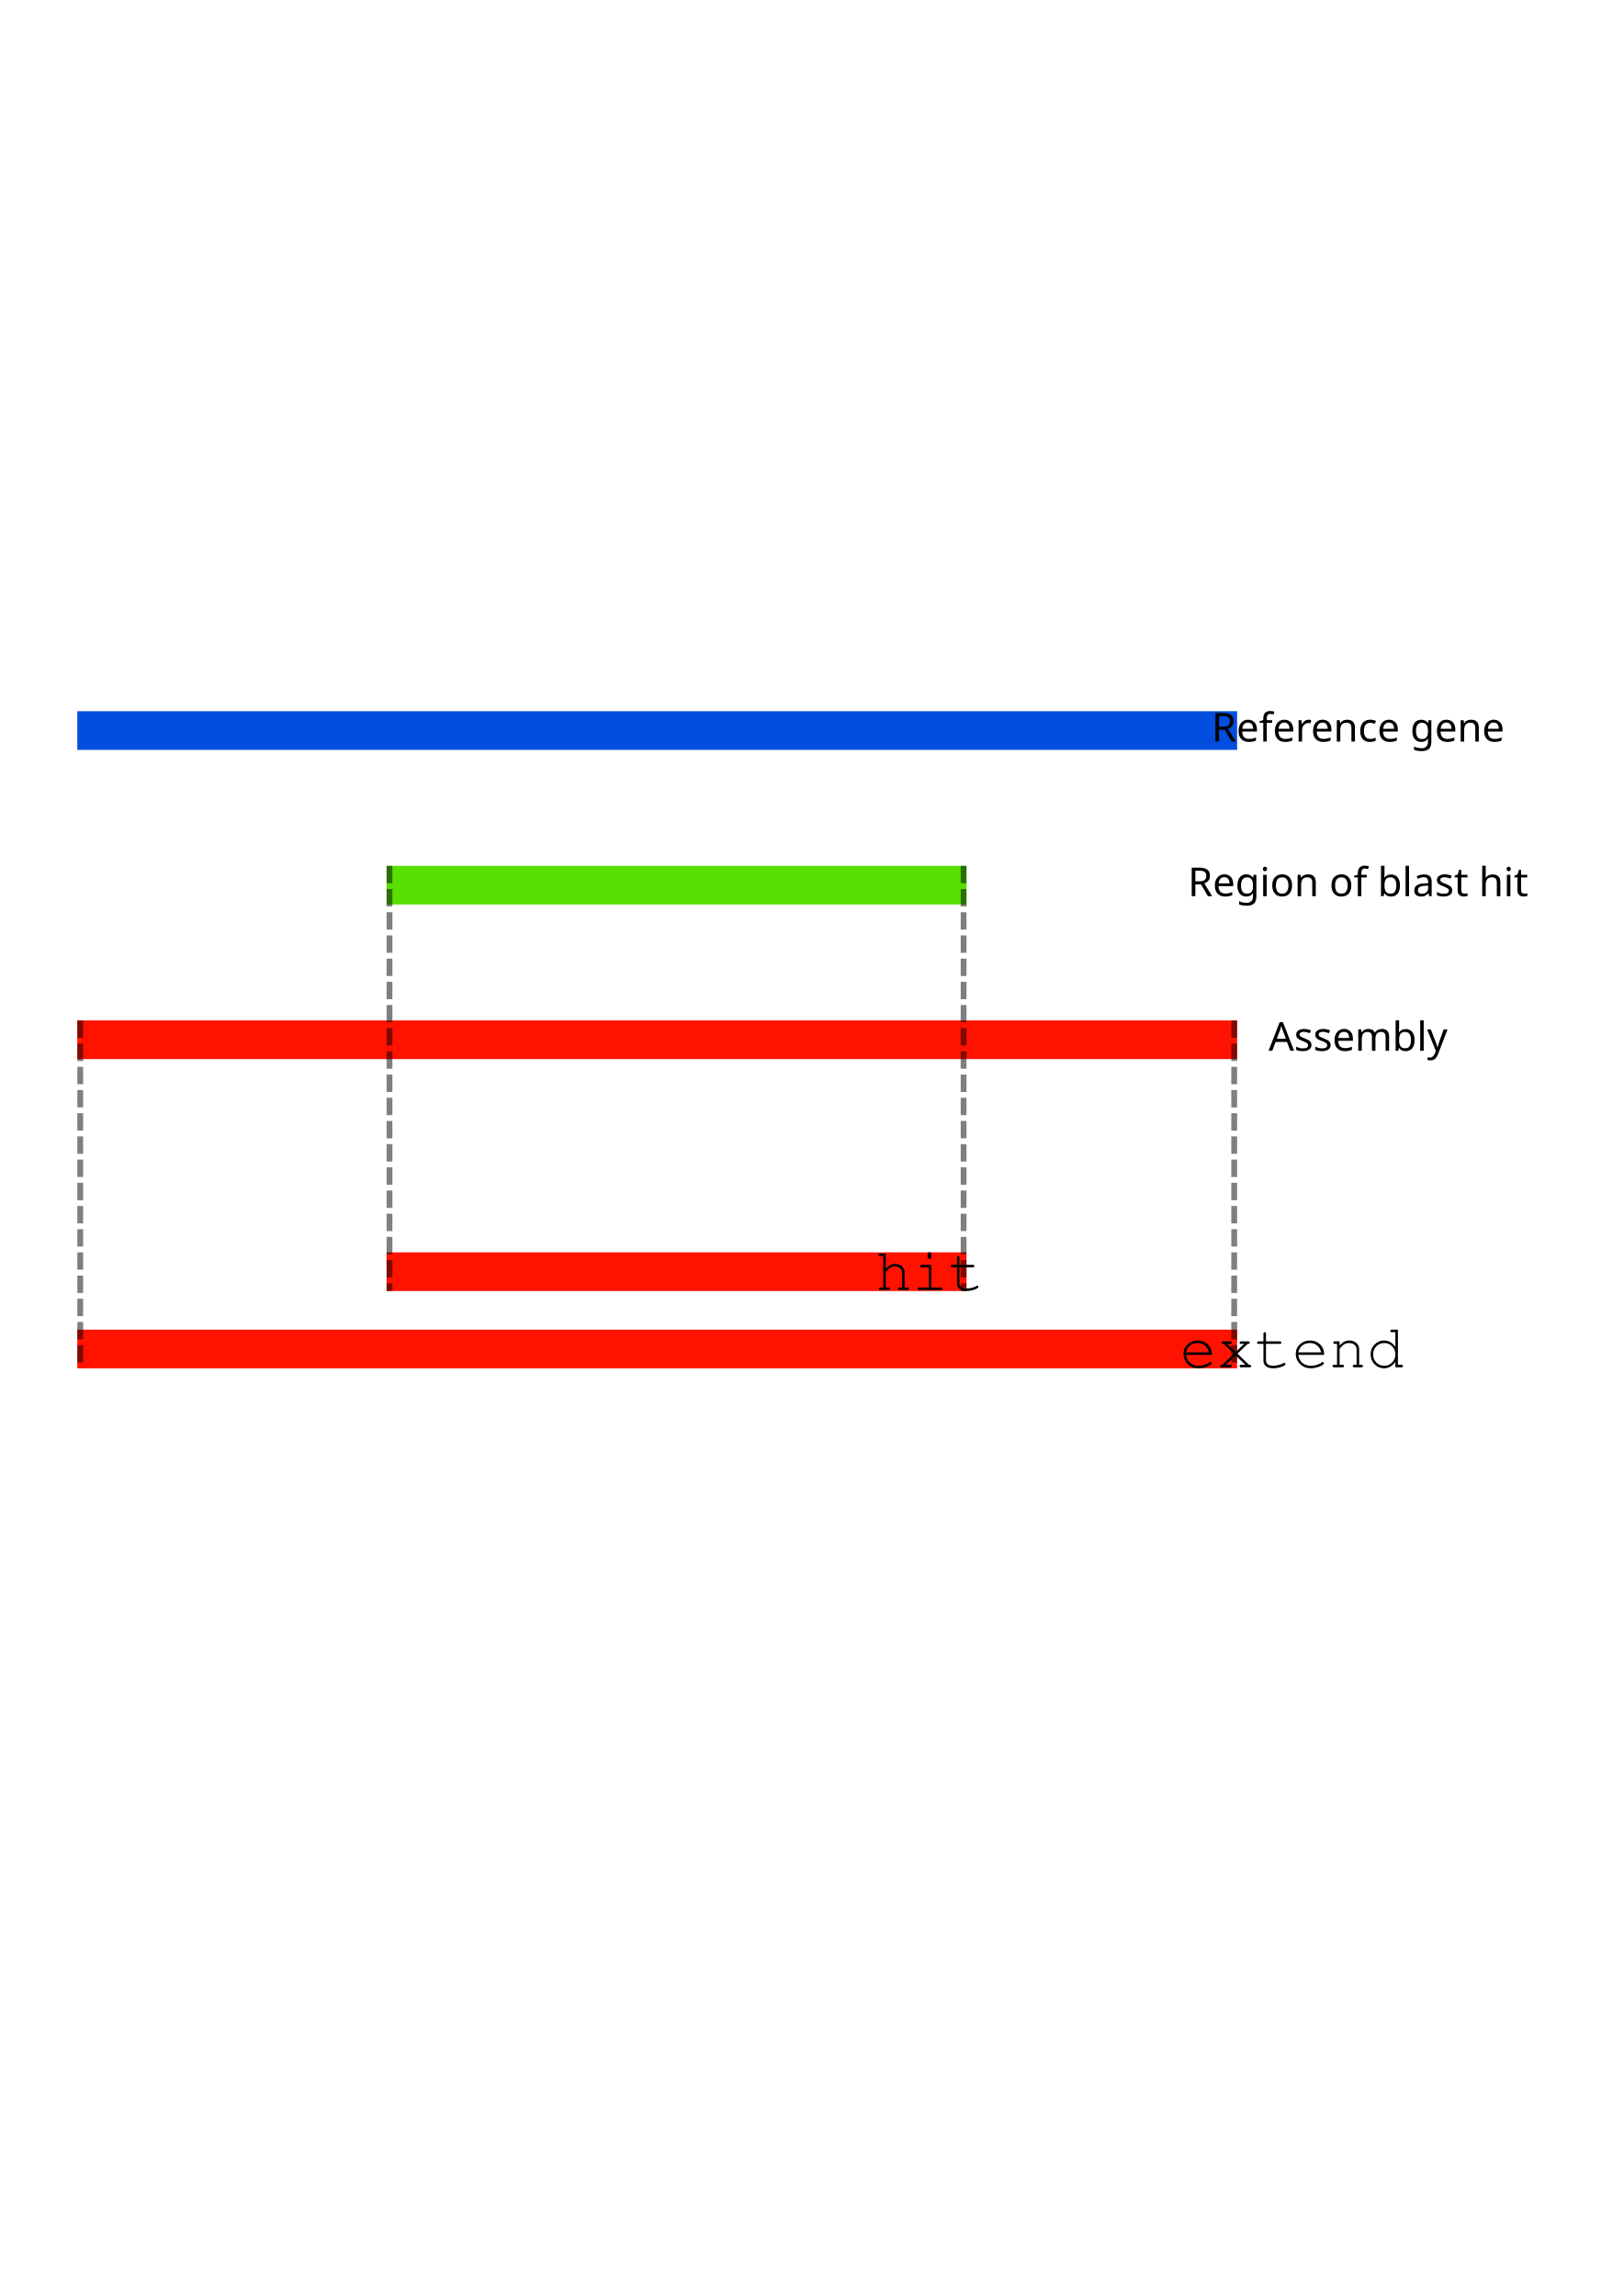
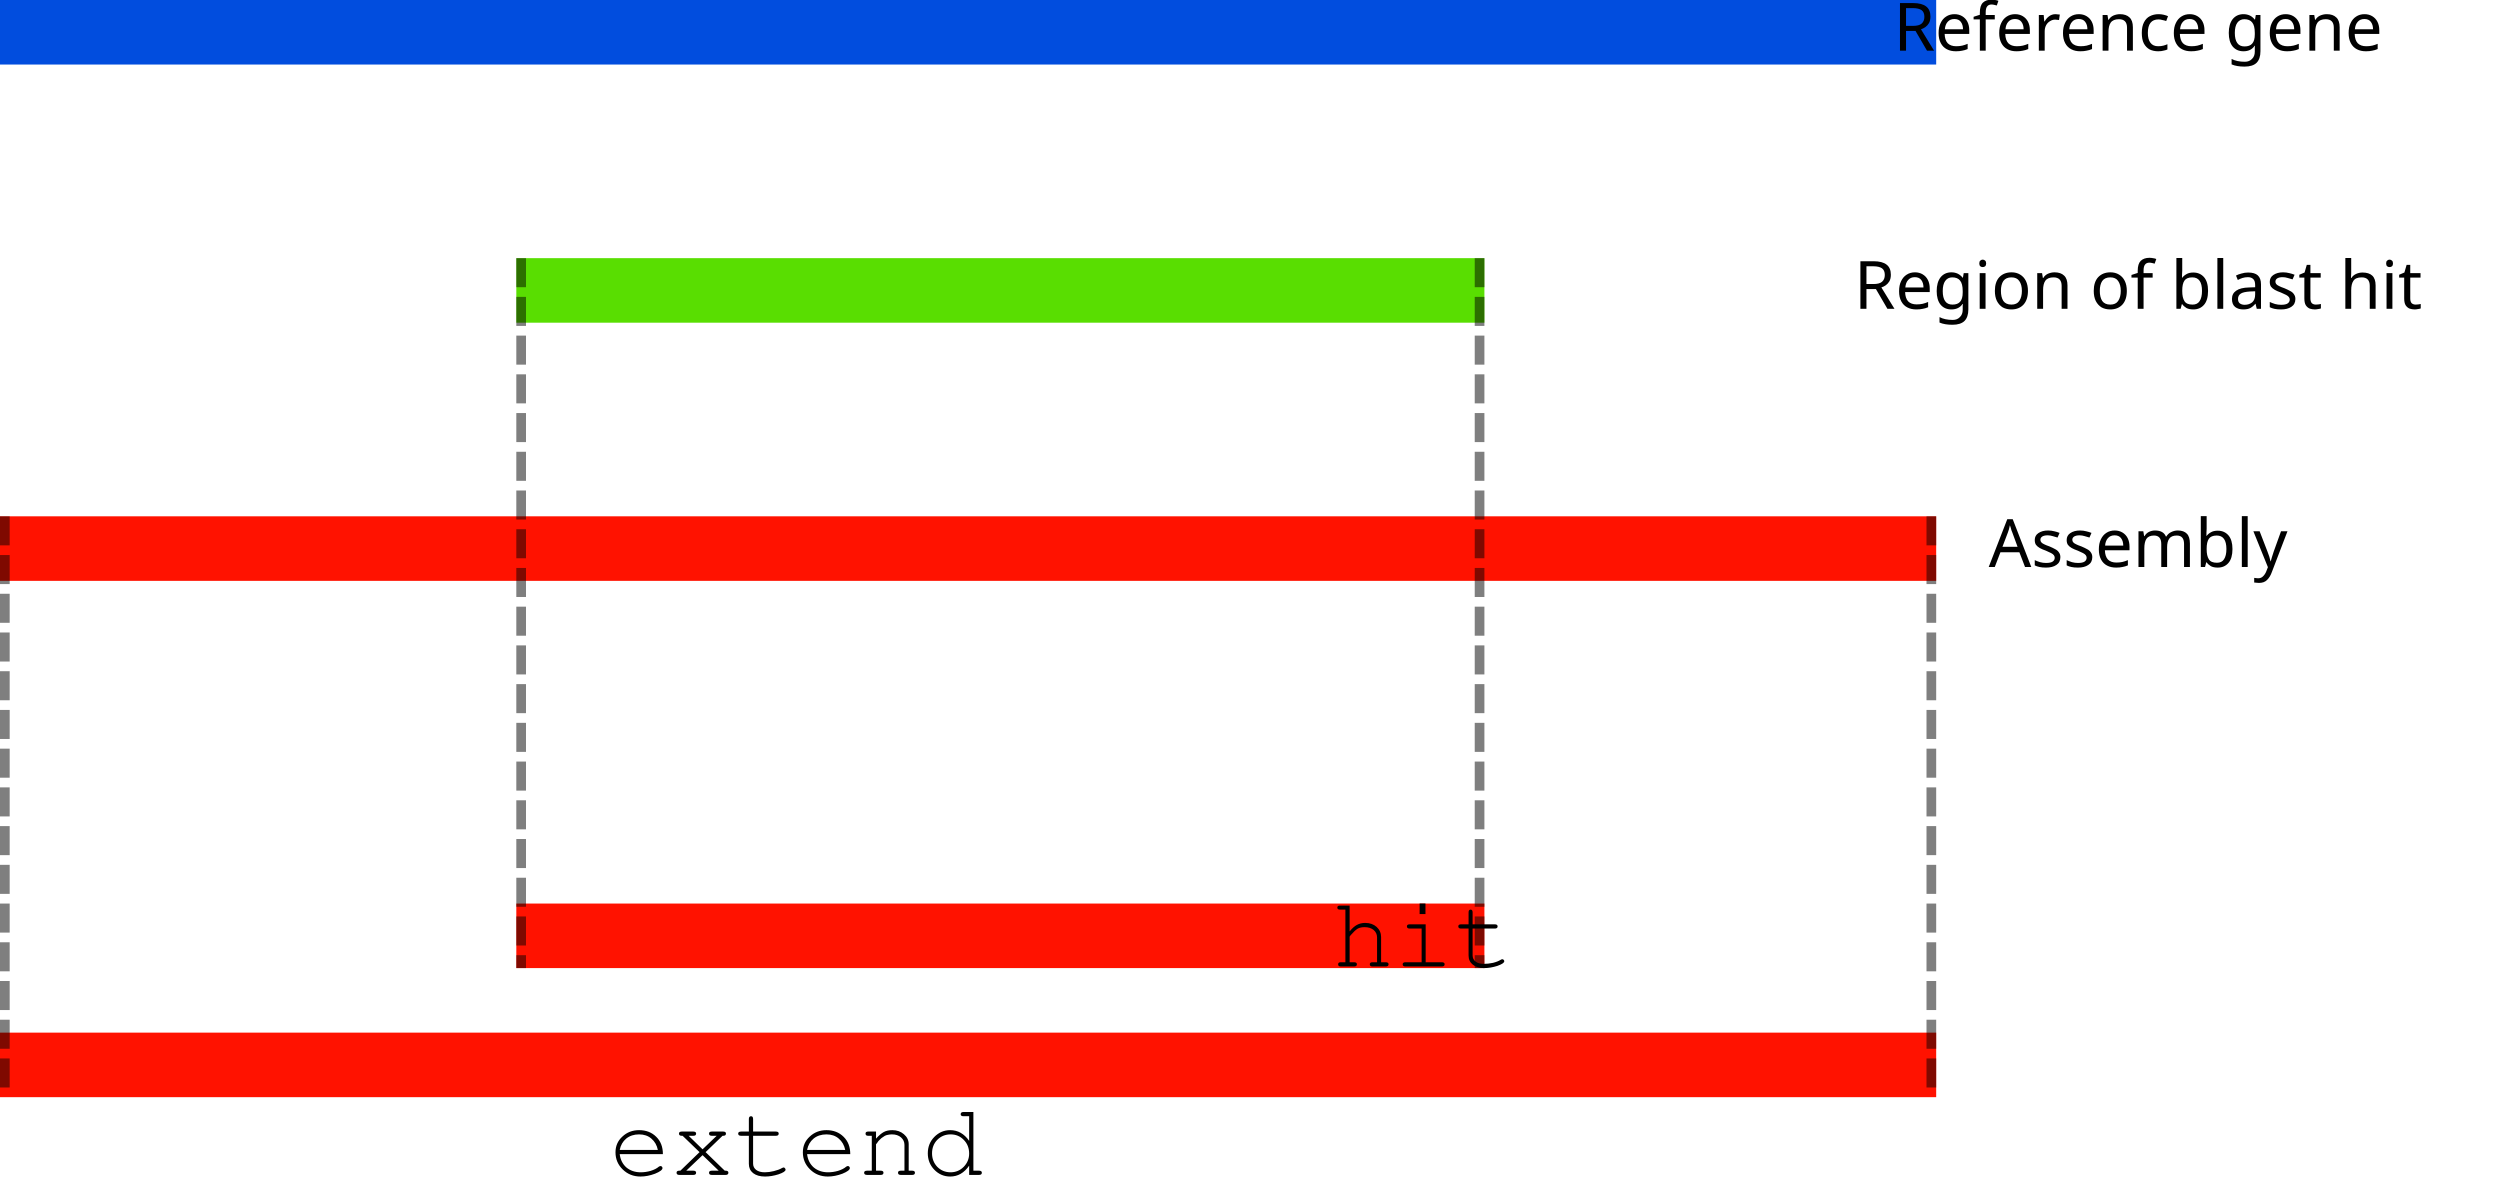
- <svg xmlns="http://www.w3.org/2000/svg" width="210mm" height="297mm" viewBox="0 0 210 297" version="1.1" id="svg8">
+ <svg xmlns="http://www.w3.org/2000/svg" width="193.68mm" height="91.152mm" viewBox="0 0 193.68 91.152" version="1.1" id="svg8">
  <defs id="defs2">
    </defs>
-   <g id="layer2">
-     <g style="" transform="translate(0,80)" id="g4698-5-1-2">
+   <g id="layer2" transform="translate(-10,-92)">
+     <g transform="translate(0,80)" id="g4698-5-1-2">
      <rect y="92" x="10" height="5" width="150" id="rect4674-6-2-5" style="opacity:1;vector-effect:none;fill:#ff1200;fill-opacity:1;fill-rule:evenodd;stroke:none;stroke-width:0;stroke-linecap:butt;stroke-linejoin:round;stroke-miterlimit:10;stroke-dasharray:none;stroke-dashoffset:0;stroke-opacity:1" />
-       <text id="text4693-2-7-4" y="96.871" x="184.008" style="font-style:normal;font-variant:normal;font-weight:normal;font-stretch:normal;font-size:8.065px;line-height:125%;font-family:FreeMono;-inkscape-font-specification:'FreeMono, Normal';font-variant-ligatures:normal;font-variant-caps:normal;font-variant-numeric:normal;font-feature-settings:normal;text-align:center;letter-spacing:0px;word-spacing:0px;writing-mode:lr-tb;text-anchor:middle;fill:#000000;fill-opacity:1;stroke:none;stroke-width:1.613px;stroke-linecap:butt;stroke-linejoin:miter;stroke-opacity:1" xml:space="preserve">
-         <tspan style="font-style:normal;font-variant:normal;font-weight:normal;font-stretch:normal;font-size:8.065px;font-family:FreeMono;-inkscape-font-specification:'FreeMono, Normal';font-variant-ligatures:normal;font-variant-caps:normal;font-variant-numeric:normal;font-feature-settings:normal;text-align:center;writing-mode:lr-tb;text-anchor:middle;stroke-width:1.613px" y="96.871" x="184.008" id="tspan4691-9-0-0">extend</tspan>
+       <text id="text4693-2-7-4" y="103.023" x="88.622" style="font-style:normal;font-variant:normal;font-weight:normal;font-stretch:normal;font-size:8.065px;line-height:125%;font-family:FreeMono;-inkscape-font-specification:'FreeMono, Normal';font-variant-ligatures:normal;font-variant-caps:normal;font-variant-numeric:normal;font-feature-settings:normal;text-align:center;letter-spacing:0px;word-spacing:0px;writing-mode:lr-tb;text-anchor:middle;fill:#000000;fill-opacity:1;stroke:none;stroke-width:1.613px;stroke-linecap:butt;stroke-linejoin:miter;stroke-opacity:1" xml:space="preserve">
+         <tspan style="font-style:normal;font-variant:normal;font-weight:normal;font-stretch:normal;font-size:8.065px;font-family:FreeMono;-inkscape-font-specification:'FreeMono, Normal';font-variant-ligatures:normal;font-variant-caps:normal;font-variant-numeric:normal;font-feature-settings:normal;text-align:center;writing-mode:lr-tb;text-anchor:middle;stroke-width:1.613px" y="103.023" x="88.622" id="tspan4691-9-0-0">extend</tspan>
      </text>
    </g>
  </g>
-   <g id="layer1">
+   <g id="layer1" transform="translate(-10,-92)">
    <g id="g4698">
      <rect y="92" x="10" height="5" width="150" id="rect4674" style="opacity:1;vector-effect:none;fill:#014dde;fill-opacity:1;fill-rule:evenodd;stroke:none;stroke-width:0;stroke-linecap:butt;stroke-linejoin:round;stroke-miterlimit:10;stroke-dasharray:none;stroke-dashoffset:0;stroke-opacity:1" />
      <text id="text4693" y="95.925" x="180.34" style="font-style:normal;font-weight:normal;font-size:5.166px;line-height:125%;font-family:sans-serif;text-align:center;letter-spacing:0px;word-spacing:0px;text-anchor:middle;fill:#000000;fill-opacity:1;stroke:none;stroke-width:1.033px;stroke-linecap:butt;stroke-linejoin:miter;stroke-opacity:1" xml:space="preserve">
        <tspan style="stroke-width:1.033px" y="95.925" x="180.34" id="tspan4691">Reference gene</tspan>
      </text>
    </g>
    <g transform="translate(0,20)" id="g4698-6">
      <rect y="92" x="50" height="5" width="75" id="rect4674-7" style="opacity:1;vector-effect:none;fill:#59de01;fill-opacity:1;fill-rule:evenodd;stroke:none;stroke-width:0;stroke-linecap:butt;stroke-linejoin:round;stroke-miterlimit:10;stroke-dasharray:none;stroke-dashoffset:0;stroke-opacity:1" />
      <text id="text4693-5" y="95.925" x="180.34" style="font-style:normal;font-weight:normal;font-size:5.166px;line-height:125%;font-family:sans-serif;text-align:center;letter-spacing:0px;word-spacing:0px;text-anchor:middle;fill:#000000;fill-opacity:1;stroke:none;stroke-width:1.033px;stroke-linecap:butt;stroke-linejoin:miter;stroke-opacity:1" xml:space="preserve">
        <tspan style="stroke-width:1.033px" y="95.925" x="180.34" id="tspan4691-3">Region of blast hit</tspan>
      </text>
    </g>
    <g transform="translate(0,40)" id="g4698-5">
      <rect y="92" x="10" height="5" width="150" id="rect4674-6" style="opacity:1;vector-effect:none;fill:#ff1200;fill-opacity:1;fill-rule:evenodd;stroke:none;stroke-width:0;stroke-linecap:butt;stroke-linejoin:round;stroke-miterlimit:10;stroke-dasharray:none;stroke-dashoffset:0;stroke-opacity:1" />
      <text id="text4693-2" y="95.925" x="180.34" style="font-style:normal;font-weight:normal;font-size:5.166px;line-height:125%;font-family:sans-serif;text-align:center;letter-spacing:0px;word-spacing:0px;text-anchor:middle;fill:#000000;fill-opacity:1;stroke:none;stroke-width:1.033px;stroke-linecap:butt;stroke-linejoin:miter;stroke-opacity:1" xml:space="preserve">
        <tspan style="stroke-width:1.033px" y="95.925" x="180.34" id="tspan4691-9">Assembly</tspan>
      </text>
    </g>
    <g transform="translate(0,70)" id="g4698-5-1">
      <rect y="92" x="50" height="5" width="75" id="rect4674-6-2" style="opacity:1;vector-effect:none;fill:#ff1200;fill-opacity:1;fill-rule:evenodd;stroke:none;stroke-width:0;stroke-linecap:butt;stroke-linejoin:round;stroke-miterlimit:10;stroke-dasharray:none;stroke-dashoffset:0;stroke-opacity:1" />
      <text id="text4693-2-7" y="96.875" x="136.695" style="font-style:normal;font-variant:normal;font-weight:normal;font-stretch:normal;font-size:7.812px;line-height:125%;font-family:FreeMono;-inkscape-font-specification:'FreeMono, Normal';font-variant-ligatures:normal;font-variant-caps:normal;font-variant-numeric:normal;font-feature-settings:normal;text-align:center;letter-spacing:0px;word-spacing:0px;writing-mode:lr-tb;text-anchor:middle;fill:#000000;fill-opacity:1;stroke:none;stroke-width:1.563px;stroke-linecap:butt;stroke-linejoin:miter;stroke-opacity:1" xml:space="preserve">
        <tspan style="font-style:normal;font-variant:normal;font-weight:normal;font-stretch:normal;font-size:7.812px;font-family:FreeMono;-inkscape-font-specification:'FreeMono, Normal';font-variant-ligatures:normal;font-variant-caps:normal;font-variant-numeric:normal;font-feature-settings:normal;text-align:center;writing-mode:lr-tb;text-anchor:middle;stroke-width:1.563px" y="96.875" x="136.695" id="tspan4691-9-0">hit</tspan>
      </text>
      <path style="opacity:0.5;fill:#939b7e;fill-opacity:1;fill-rule:evenodd;stroke:#000000;stroke-width:0.75;stroke-linecap:butt;stroke-linejoin:miter;stroke-miterlimit:4;stroke-dasharray:2.25, 0.75;stroke-dashoffset:0;stroke-opacity:1" d="M 50,42 V 97" id="path6297" transform="translate(0.375)" />
      <path style="opacity:0.5;fill:none;fill-rule:evenodd;stroke:#000000;stroke-width:0.75;stroke-linecap:butt;stroke-linejoin:miter;stroke-miterlimit:4;stroke-dasharray:2.25, 0.75;stroke-dashoffset:0;stroke-opacity:1" d="M 125,42 V 97" id="path6301" transform="translate(-0.375)" />
      <path style="opacity:0.5;fill:none;fill-rule:evenodd;stroke:#000000;stroke-width:0.75;stroke-linecap:butt;stroke-linejoin:miter;stroke-miterlimit:4;stroke-dasharray:2.25, 0.75;stroke-dashoffset:0;stroke-opacity:1" d="M 160,62 V 107" id="path6305" transform="translate(-0.375,3e-6)" />
      <path style="opacity:0.5;fill:none;fill-rule:evenodd;stroke:#000000;stroke-width:0.75;stroke-linecap:butt;stroke-linejoin:miter;stroke-miterlimit:4;stroke-dasharray:2.25, 0.75;stroke-dashoffset:0;stroke-opacity:1" d="M 10,62 V 107" id="path6309" transform="translate(0.375)" />
    </g>
  </g>
</svg>
